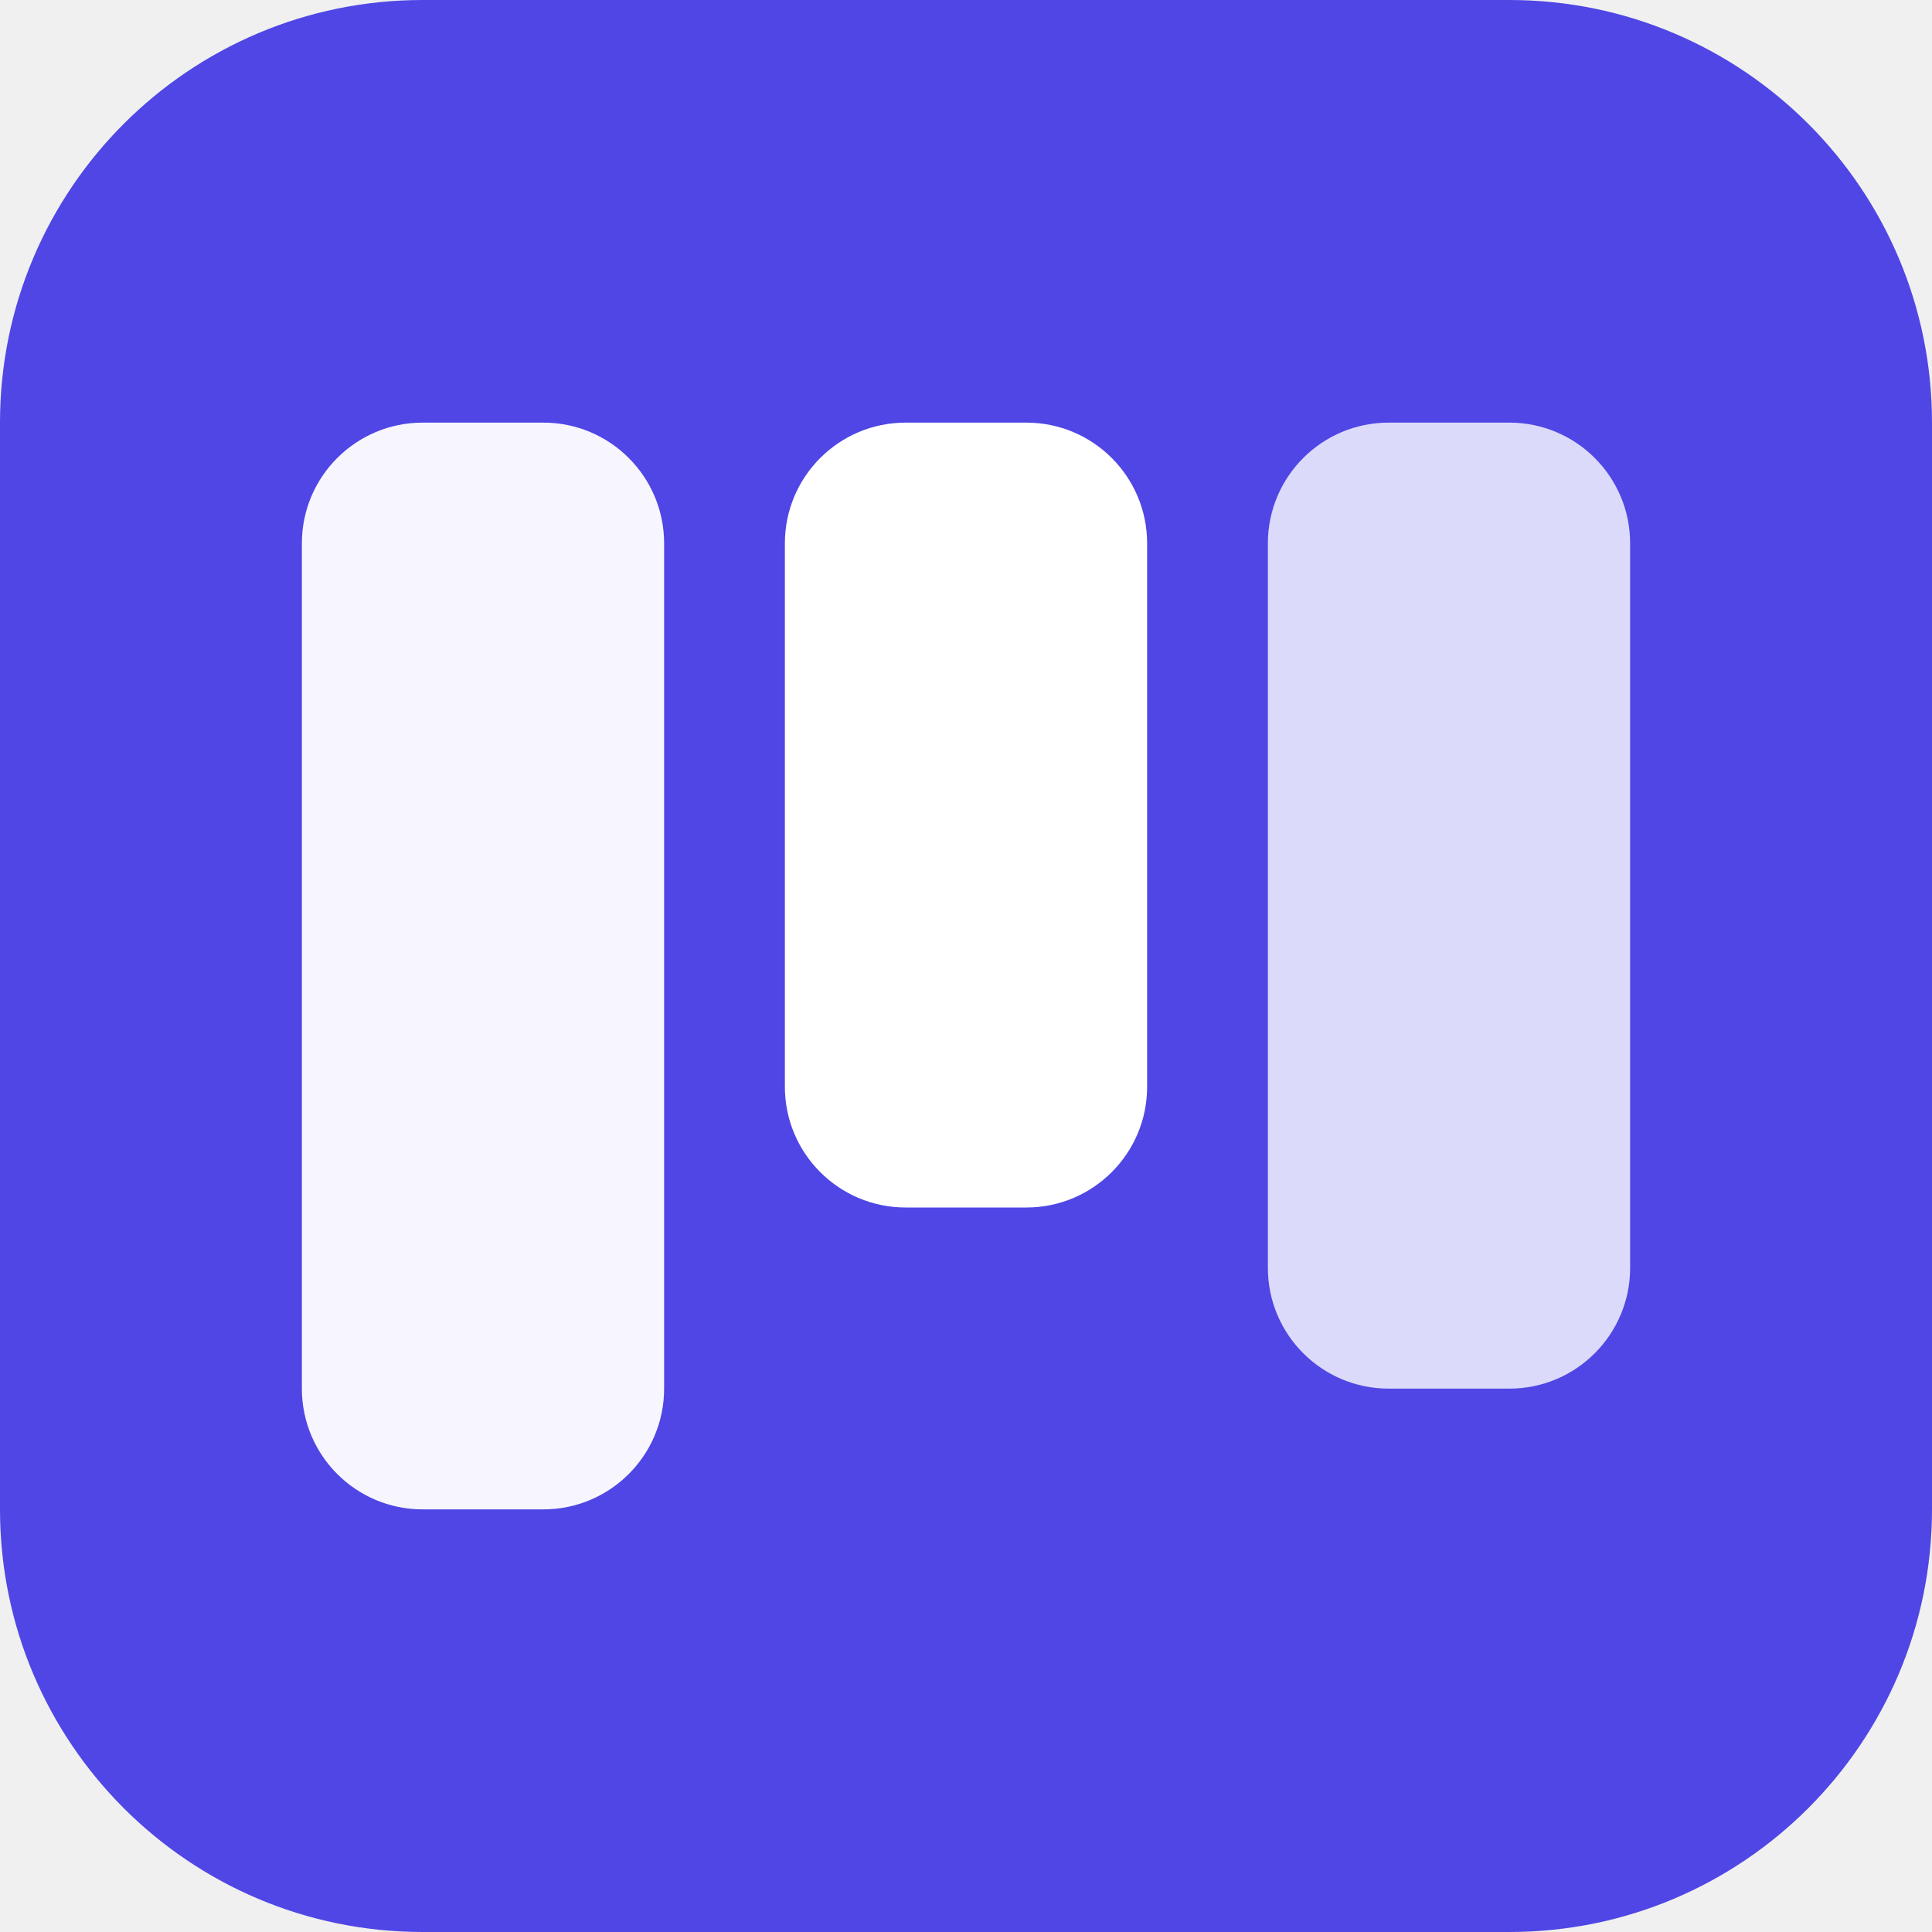
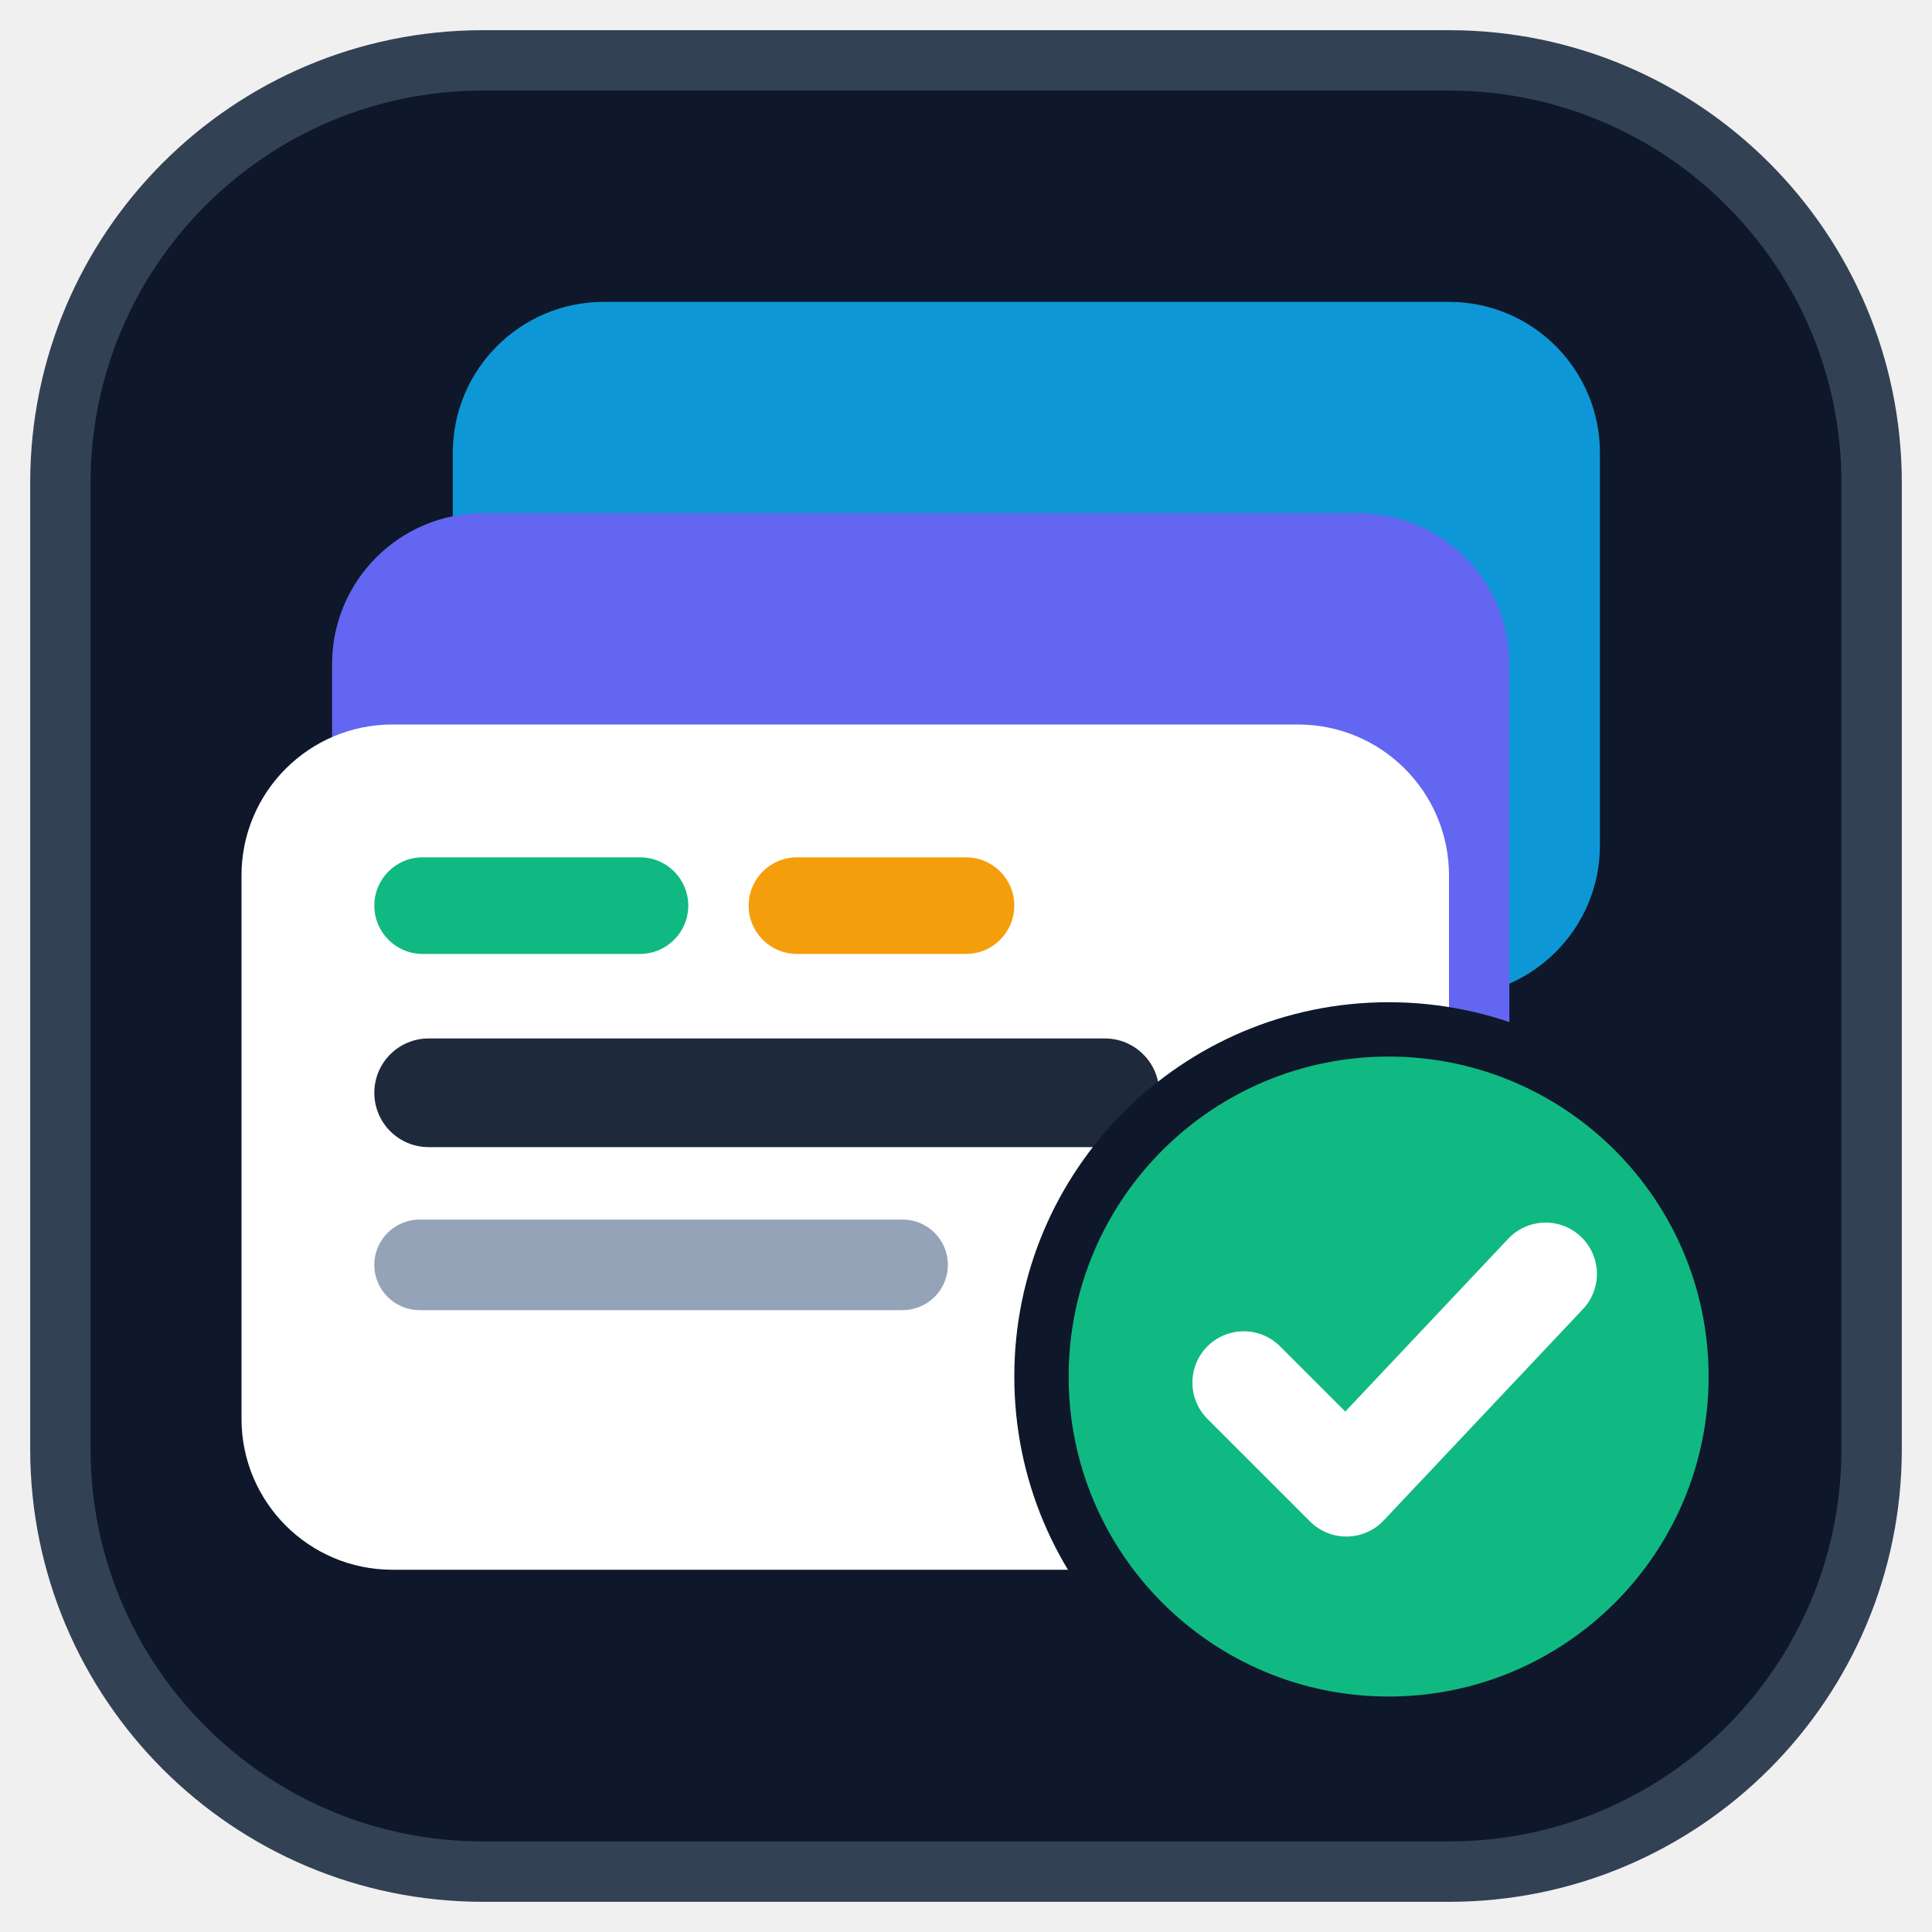
<svg xmlns="http://www.w3.org/2000/svg" viewBox="0 0 32 32" fill="none">
-   <rect width="32" height="32" rx="7" fill="#4f46e5" />
-   <rect x="5" y="7" width="6" height="18" rx="2" fill="#ffffff" fill-opacity="0.95" />
-   <rect x="13" y="7" width="6" height="13" rx="2" fill="#ffffff" />
-   <rect x="21" y="7" width="6" height="16" rx="2" fill="#ffffff" fill-opacity="0.8" />
+   <rect x="1" y="1" width="30" height="30" rx="7" fill="#0f172a" stroke="#334155" stroke-width="1" />
+   <rect x="7.5" y="5" width="19" height="11.5" rx="2.5" fill="#0ea5e9" fill-opacity="0.9" />
+   <rect x="5.5" y="8.5" width="19.5" height="12" rx="2.5" fill="#6366f1" />
+   <rect x="4" y="12" width="20" height="14" rx="2.5" fill="#ffffff" />
+   <rect x="6.2" y="14.2" width="5.2" height="1.6" rx="0.8" fill="#10b981" />
+   <rect x="12.4" y="14.2" width="4.4" height="1.6" rx="0.8" fill="#f59e0b" />
+   <rect x="6.2" y="17.2" width="13" height="1.8" rx="0.9" fill="#1e293b" />
+   <rect x="6.2" y="20.2" width="9.5" height="1.5" rx="0.75" fill="#94a3b8" />
+   <circle cx="23" cy="22.8" r="6.2" fill="#0f172a" />
+   <circle cx="23" cy="22.8" r="5.3" fill="#10b981" />
+   <path d="M20.6 22.9L22.3 24.6L25.6 21.1" stroke="#ffffff" stroke-width="1.7" stroke-linecap="round" stroke-linejoin="round" />
</svg>
